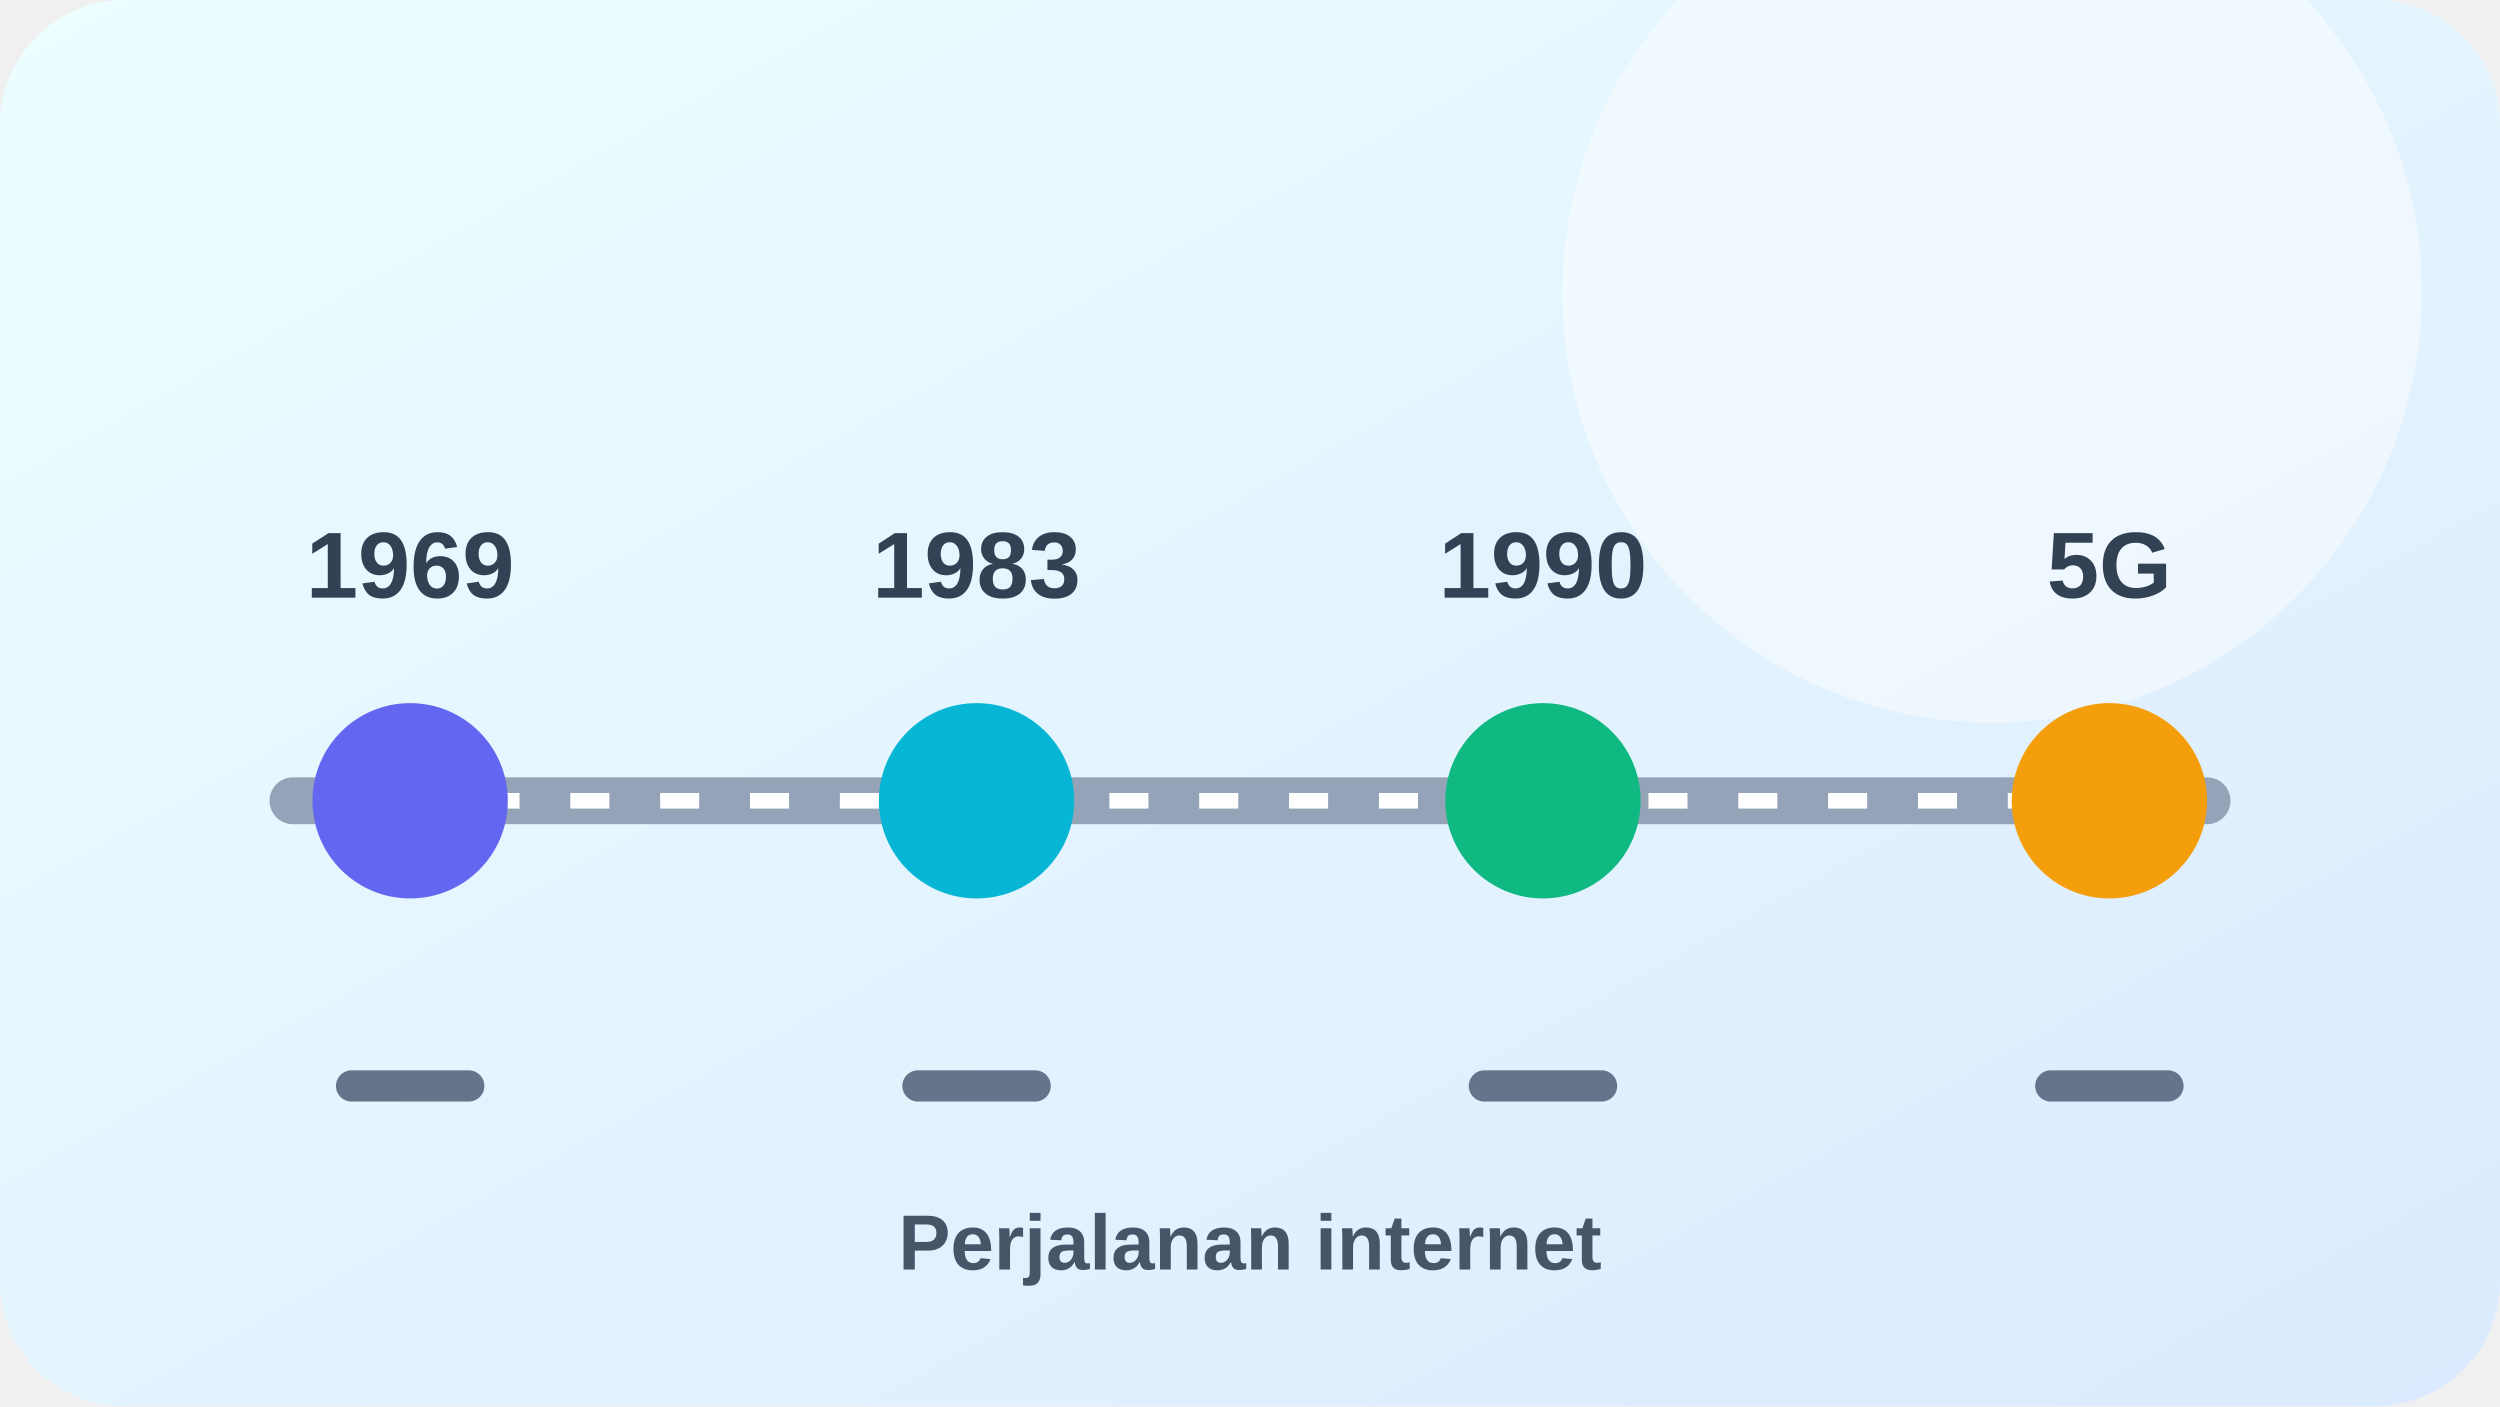
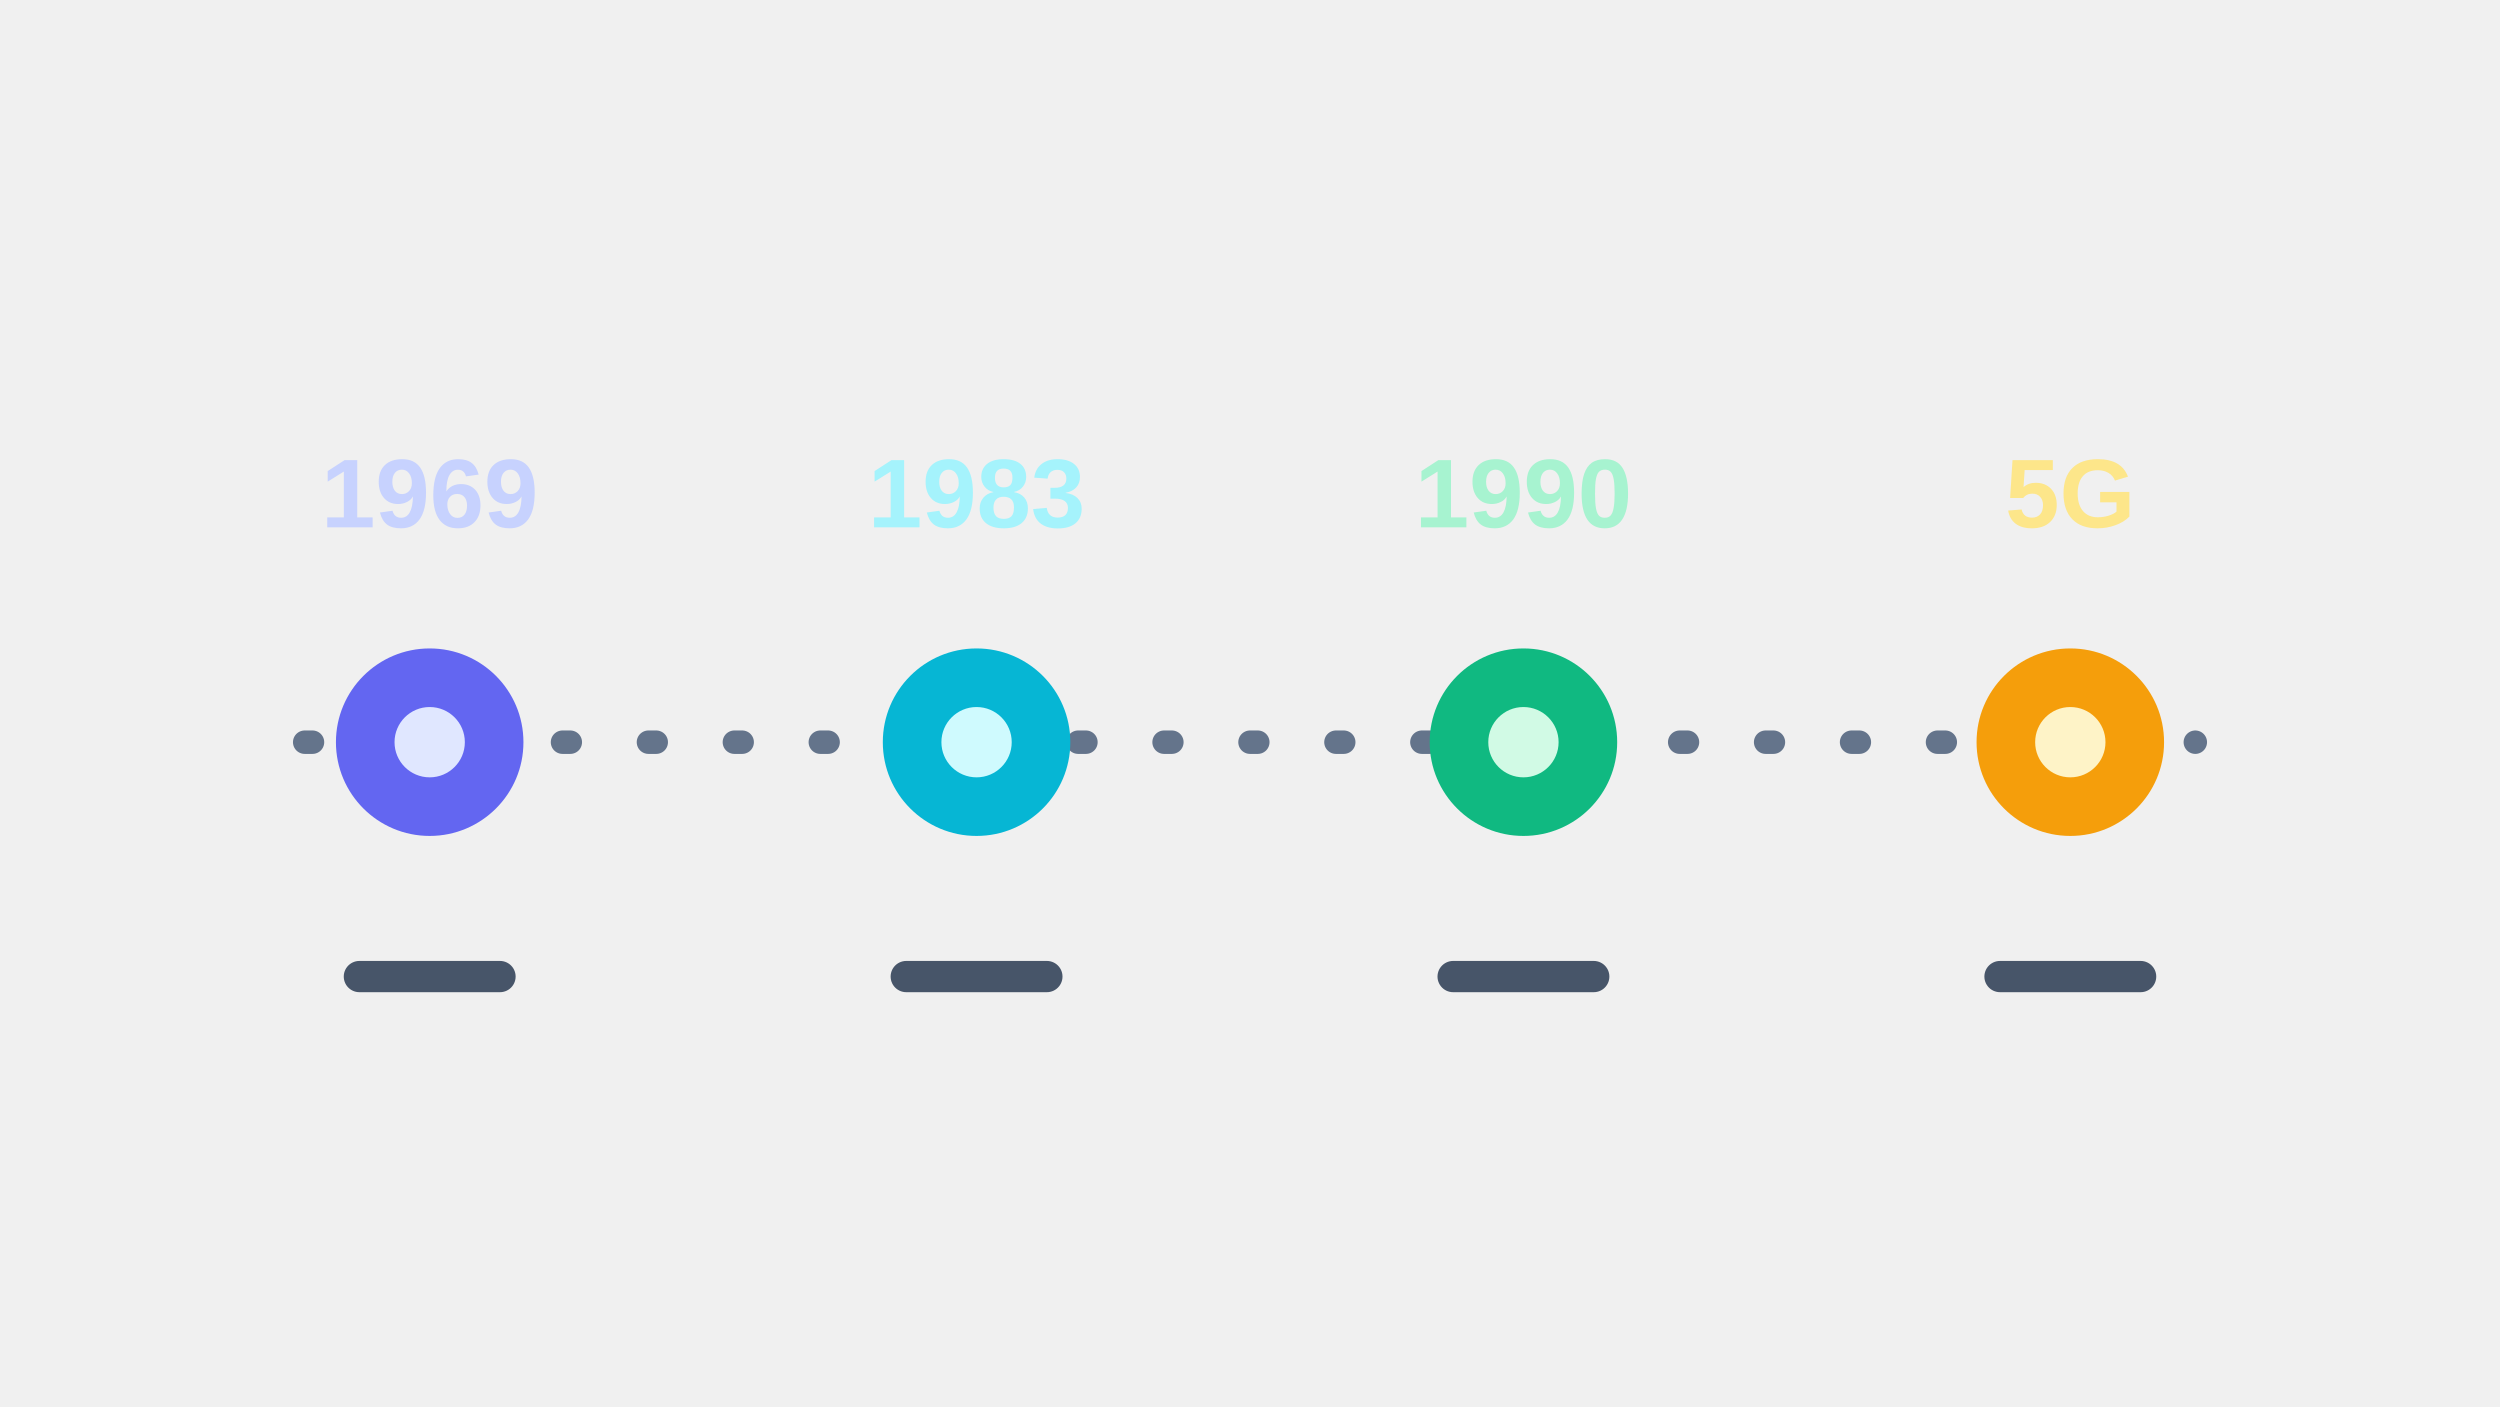
- <svg xmlns="http://www.w3.org/2000/svg" viewBox="0 0 640 360">
-   <defs>
-     <linearGradient id="bg" x1="0" y1="0" x2="1" y2="1">
-       <stop stop-color="#ecfeff" />
-       <stop offset="1" stop-color="#dbeafe" />
-     </linearGradient>
-   </defs>
-   <rect width="640" height="360" rx="32" fill="url(#bg)" />
-   <circle cx="510" cy="75" r="110" fill="#fff" opacity=".45" />
-   <path d="M75 205h490" stroke="#94a3b8" stroke-width="12" stroke-linecap="round" />
-   <path d="M100 205h440" stroke="#fff" stroke-width="4" stroke-dasharray="10 13" />
+ <svg xmlns="http://www.w3.org/2000/svg" viewBox="0 0 640 360" fill="none">
+   <path d="M78 190h484" stroke="#64748b" stroke-width="6" stroke-linecap="round" stroke-dasharray="2 20" />
  <g font-family="Arial,sans-serif" text-anchor="middle" font-weight="700">
-     <g fill="#6366f1">
-       <circle cx="105" cy="205" r="25" />
-       <text x="105" y="153" font-size="24" fill="#334155">1969</text>
+     <g>
+       <circle cx="110" cy="190" r="24" fill="#6366f1" />
+       <circle cx="110" cy="190" r="9" fill="#e0e7ff" />
+       <text x="110" y="135" font-size="25" fill="#c7d2fe">1969</text>
    </g>
-     <g fill="#06b6d4">
-       <circle cx="250" cy="205" r="25" />
-       <text x="250" y="153" font-size="24" fill="#334155">1983</text>
+     <g>
+       <circle cx="250" cy="190" r="24" fill="#06b6d4" />
+       <circle cx="250" cy="190" r="9" fill="#cffafe" />
+       <text x="250" y="135" font-size="25" fill="#a5f3fc">1983</text>
    </g>
-     <g fill="#10b981">
-       <circle cx="395" cy="205" r="25" />
-       <text x="395" y="153" font-size="24" fill="#334155">1990</text>
+     <g>
+       <circle cx="390" cy="190" r="24" fill="#10b981" />
+       <circle cx="390" cy="190" r="9" fill="#d1fae5" />
+       <text x="390" y="135" font-size="25" fill="#a7f3d0">1990</text>
    </g>
-     <g fill="#f59e0b">
-       <circle cx="540" cy="205" r="25" />
-       <text x="540" y="153" font-size="24" fill="#334155">5G</text>
+     <g>
+       <circle cx="530" cy="190" r="24" fill="#f59e0b" />
+       <circle cx="530" cy="190" r="9" fill="#fef3c7" />
+       <text x="530" y="135" font-size="25" fill="#fde68a">5G</text>
    </g>
  </g>
-   <path d="M90 278h30m115 0h30m115 0h30m115 0h30" stroke="#64748b" stroke-width="8" stroke-linecap="round" />
-   <text x="320" y="325" font-family="Arial,sans-serif" font-size="20" font-weight="700" text-anchor="middle" fill="#475569">Perjalanan internet</text>
+   <path d="M92 250h36m104 0h36m104 0h36m104 0h36" stroke="#475569" stroke-width="8" stroke-linecap="round" />
</svg>
